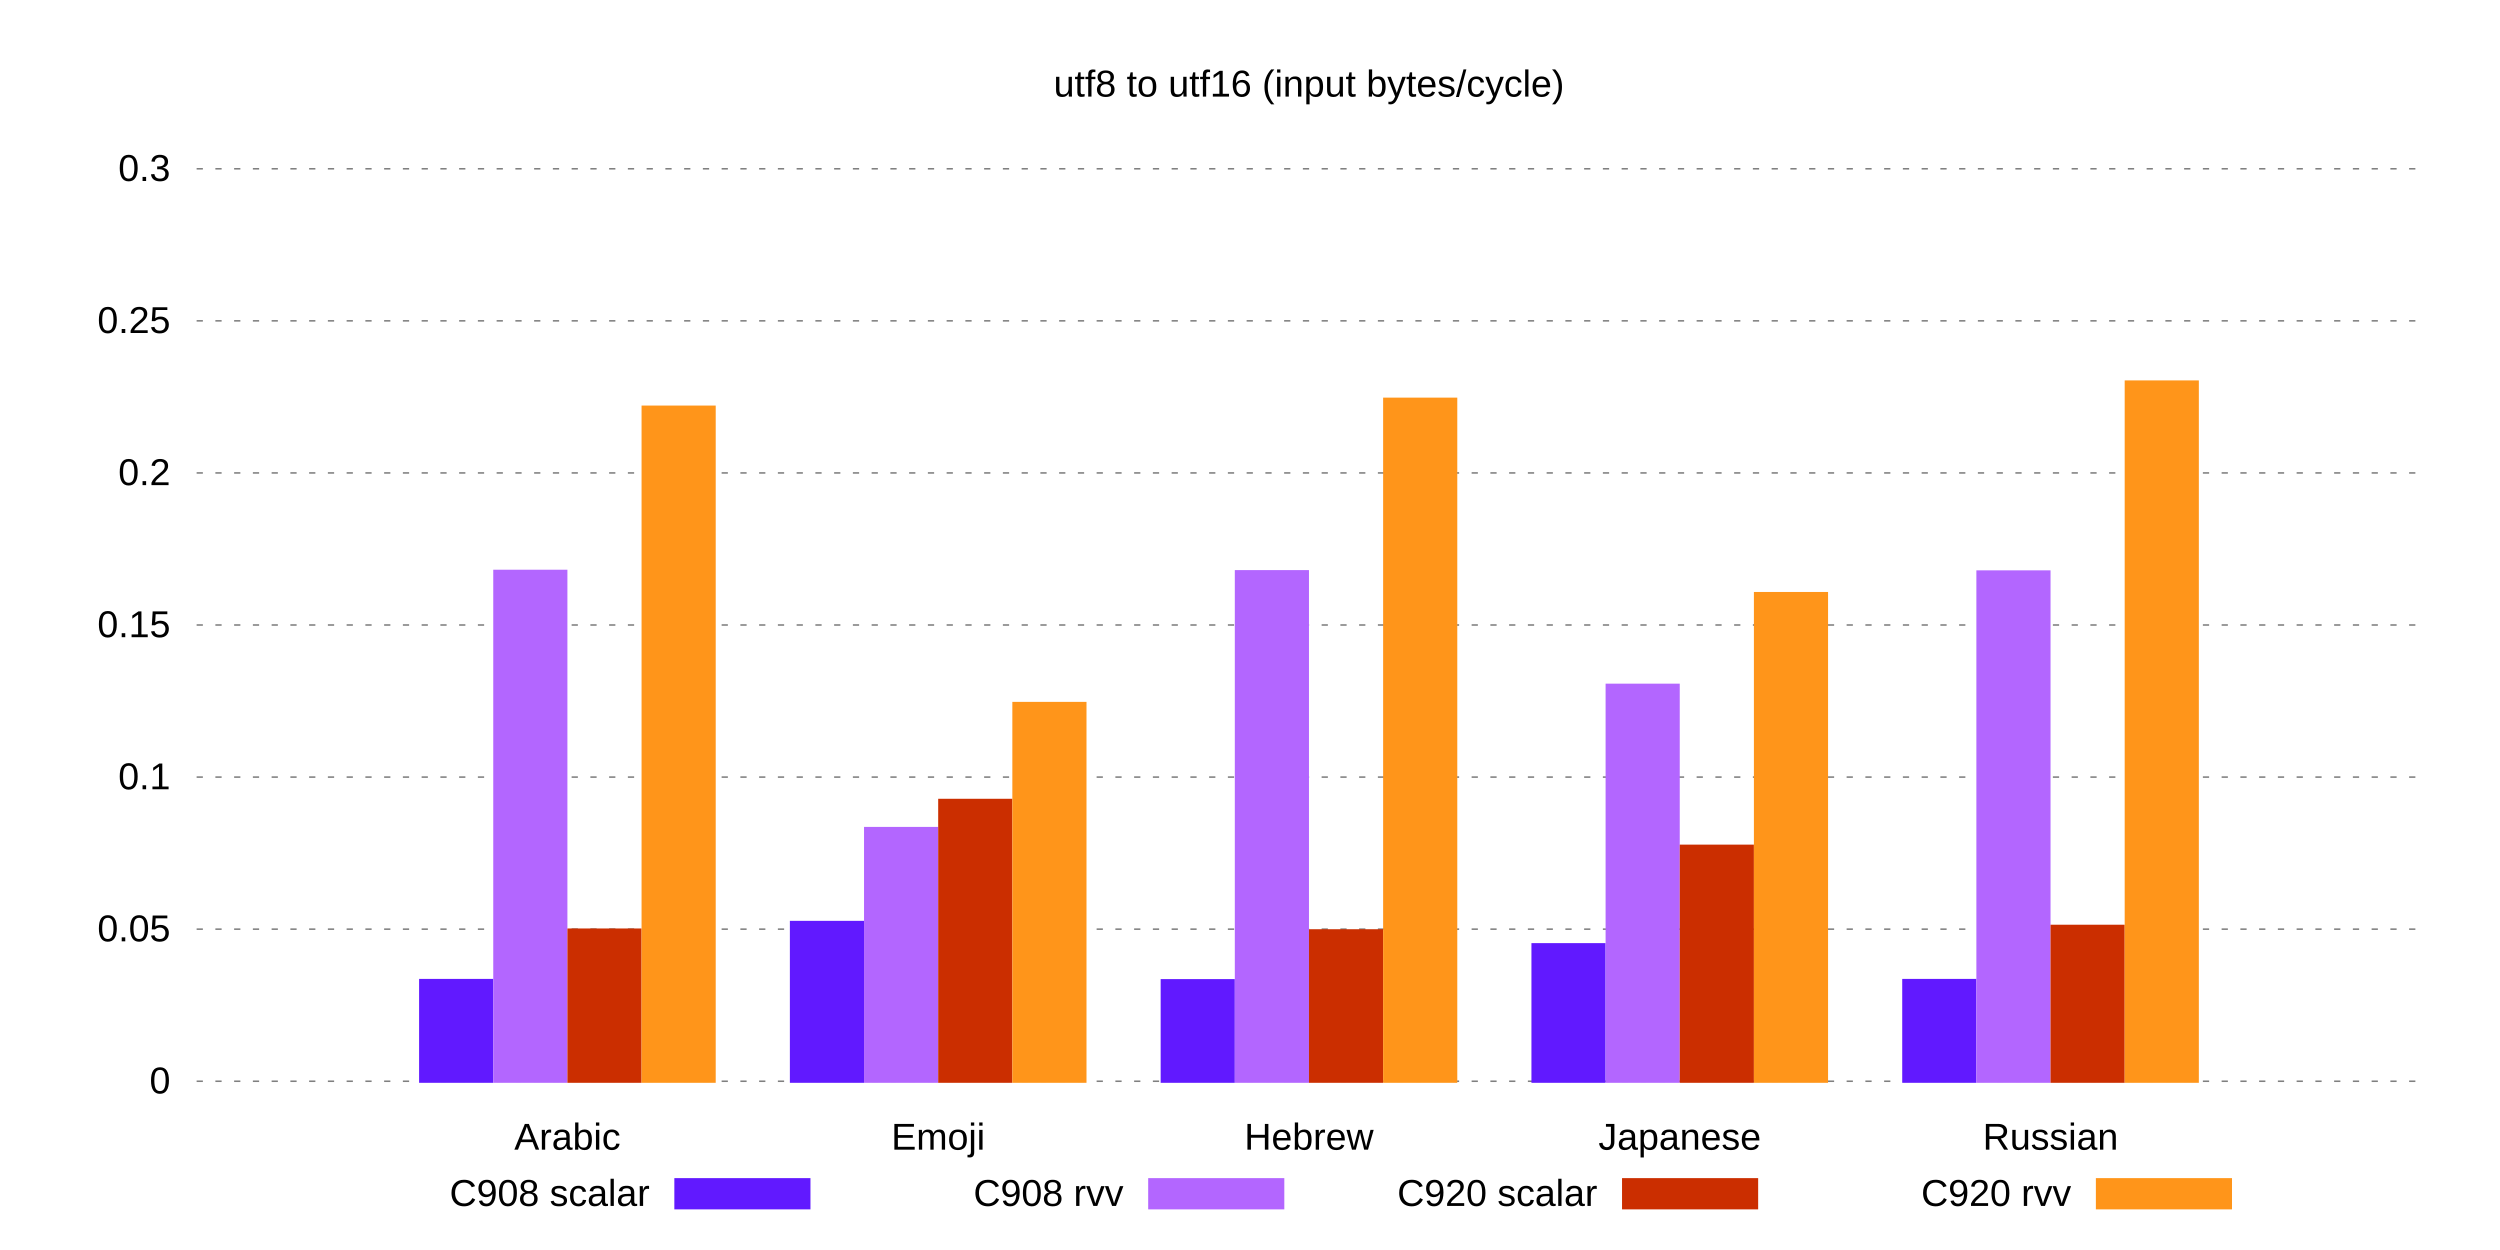
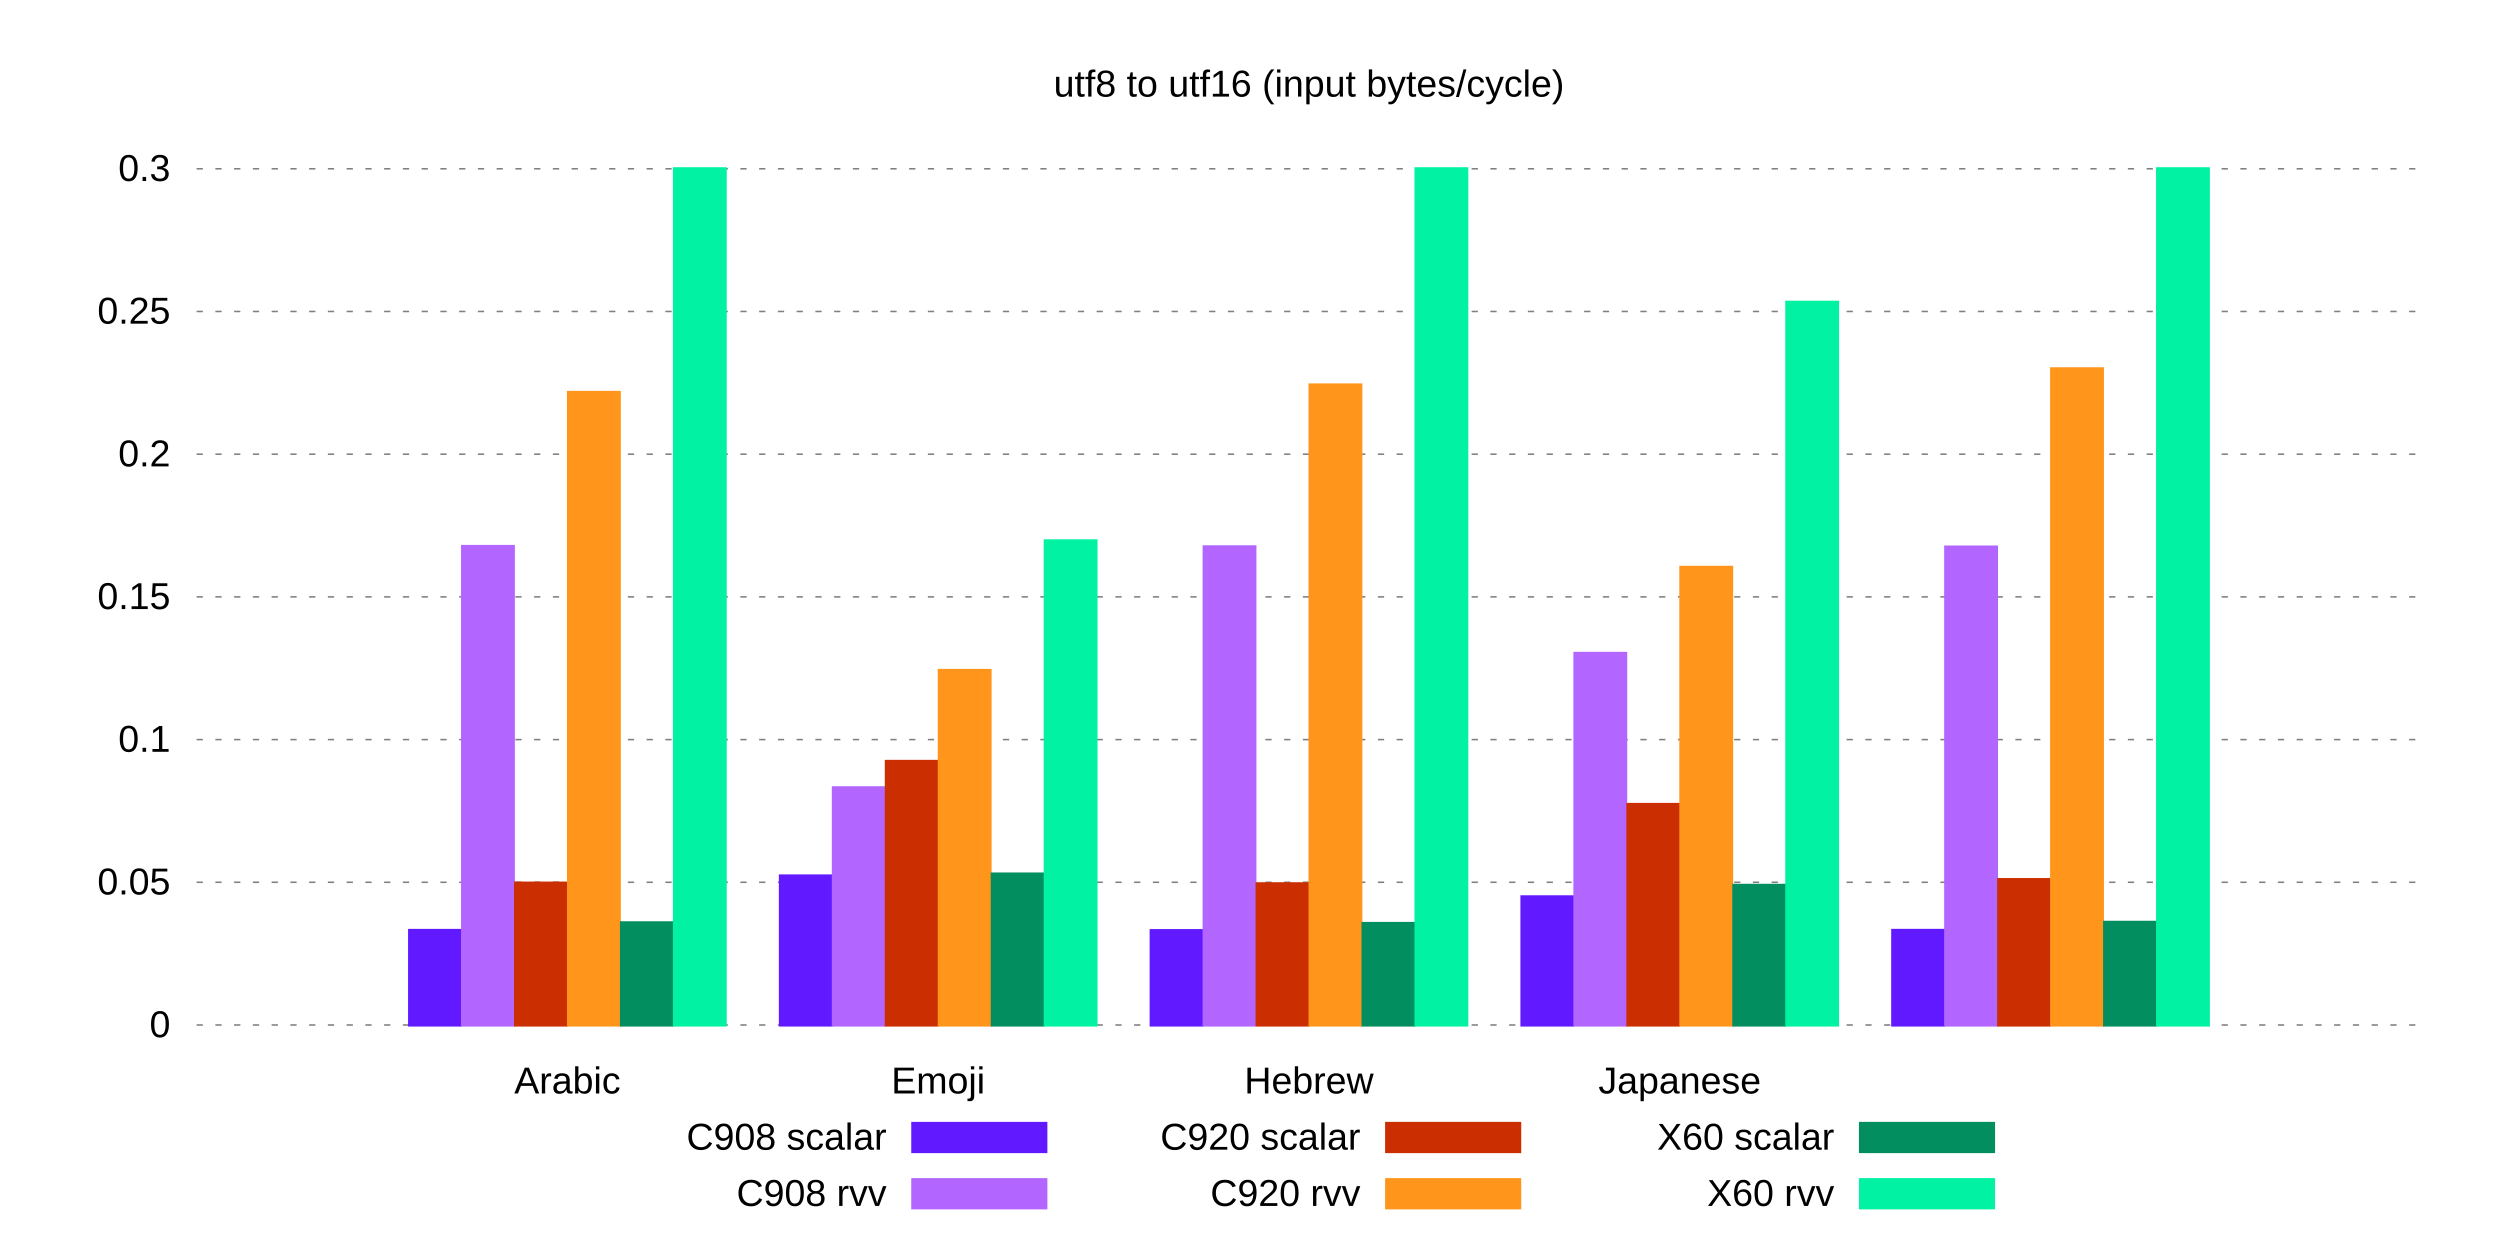
- <svg xmlns="http://www.w3.org/2000/svg" xmlns:xlink="http://www.w3.org/1999/xlink" width="800" height="400" viewBox="0 0 800 400" version="1.1" id="svg102">
-   <defs id="defs102">
+ <svg xmlns="http://www.w3.org/2000/svg" xmlns:xlink="http://www.w3.org/1999/xlink" width="800" height="400" viewBox="0 0 800 400" version="1.1" id="svg122">
+   <defs id="defs122">
    <defs id="defs2">
      <circle id="gpDot" r="0.5" stroke-width="0.5" stroke="currentColor" />
      <path id="gpPt0" stroke-width="0.222" stroke="currentColor" d="M-1,0 h2 M0,-1 v2" />
      <path id="gpPt1" stroke-width="0.222" stroke="currentColor" d="M-1,-1 L1,1 M1,-1 L-1,1" />
      <path id="gpPt2" stroke-width="0.222" stroke="currentColor" d="M-1,0 L1,0 M0,-1 L0,1 M-1,-1 L1,1 M-1,1 L1,-1" />
      <rect id="gpPt3" stroke-width="0.222" stroke="currentColor" x="-1" y="-1" width="2" height="2" />
      <rect id="gpPt4" stroke-width="0.222" stroke="currentColor" fill="currentColor" x="-1" y="-1" width="2" height="2" />
      <circle id="gpPt5" stroke-width="0.222" stroke="currentColor" cx="0" cy="0" r="1" />
      <use xlink:href="#gpPt5" id="gpPt6" fill="currentColor" stroke="none" />
      <path id="gpPt7" stroke-width="0.222" stroke="currentColor" d="M0,-1.33 L-1.33,0.67 L1.33,0.67 z" />
      <use xlink:href="#gpPt7" id="gpPt8" fill="currentColor" stroke="none" />
      <use xlink:href="#gpPt7" id="gpPt9" stroke="currentColor" transform="rotate(180)" />
      <use xlink:href="#gpPt9" id="gpPt10" fill="currentColor" stroke="none" />
      <use xlink:href="#gpPt3" id="gpPt11" stroke="currentColor" transform="rotate(45)" />
      <use xlink:href="#gpPt11" id="gpPt12" fill="currentColor" stroke="none" />
      <path id="gpPt13" stroke-width="0.222" stroke="currentColor" d="M0,1.330 L1.265,0.411 L0.782,-1.067 L-0.782,-1.076 L-1.265,0.411 z" />
      <use xlink:href="#gpPt13" id="gpPt14" fill="currentColor" stroke="none" />
      <filter id="textbox" filterUnits="objectBoundingBox" x="0" y="0" height="1" width="1">
        <feFlood flood-color="white" flood-opacity="1" result="bgnd" id="feFlood1" />
        <feComposite in="SourceGraphic" in2="bgnd" operator="atop" id="feComposite1" />
      </filter>
      <filter id="greybox" filterUnits="objectBoundingBox" x="0" y="0" height="1" width="1">
        <feFlood flood-color="lightgrey" flood-opacity="1" result="grey" id="feFlood2" />
        <feComposite in="SourceGraphic" in2="grey" operator="atop" id="feComposite2" />
      </filter>
    </defs>
  </defs>
-   <g id="g102">
-     <rect x="0" y="0" width="800" height="400" fill="none" id="rect1" />
-     <path stroke="#808080" stroke-dasharray="2, 4" class="gridline" d="m 62.92,346 h 711.9" id="path4" style="color:#808080;fill:none;stroke-width:0.5;stroke-linecap:butt;stroke-linejoin:miter" />
-     <g transform="translate(54.53,349.9)" stroke="none" fill="#000000" font-family="Arial" font-size="12px" text-anchor="end" id="g7" style="color:#000000;stroke-width:1;stroke-linecap:butt;stroke-linejoin:miter">
-       <text id="text6">
-         <tspan font-family="Arial" id="tspan6">0</tspan>
-       </text>
-     </g>
-     <path stroke="#808080" stroke-dasharray="2, 4" class="gridline" d="m 62.92,297.33 h 711.9" id="path10" style="color:#808080;fill:none;stroke-width:0.5;stroke-linecap:butt;stroke-linejoin:miter" />
-     <g transform="translate(54.53,301.23)" stroke="none" fill="#000000" font-family="Arial" font-size="12px" text-anchor="end" id="g13" style="color:#000000;stroke-width:1;stroke-linecap:butt;stroke-linejoin:miter">
-       <text id="text12">
-         <tspan font-family="Arial" id="tspan12">0.05</tspan>
-       </text>
-     </g>
-     <path stroke="#808080" stroke-dasharray="2, 4" class="gridline" d="m 62.92,248.67 h 711.9" id="path16" style="color:#808080;fill:none;stroke-width:0.5;stroke-linecap:butt;stroke-linejoin:miter" />
-     <g transform="translate(54.53,252.57)" stroke="none" fill="#000000" font-family="Arial" font-size="12px" text-anchor="end" id="g19" style="color:#000000;stroke-width:1;stroke-linecap:butt;stroke-linejoin:miter">
-       <text id="text18">
-         <tspan font-family="Arial" id="tspan18">0.1</tspan>
-       </text>
-     </g>
-     <path stroke="#808080" stroke-dasharray="2, 4" class="gridline" d="m 62.92,200 h 711.9" id="path22" style="color:#808080;fill:none;stroke-width:0.5;stroke-linecap:butt;stroke-linejoin:miter" />
-     <g transform="translate(54.53,203.9)" stroke="none" fill="#000000" font-family="Arial" font-size="12px" text-anchor="end" id="g25" style="color:#000000;stroke-width:1;stroke-linecap:butt;stroke-linejoin:miter">
-       <text id="text24">
-         <tspan font-family="Arial" id="tspan24">0.15</tspan>
-       </text>
-     </g>
-     <path stroke="#808080" stroke-dasharray="2, 4" class="gridline" d="m 62.92,151.34 h 711.9" id="path28" style="color:#808080;fill:none;stroke-width:0.5;stroke-linecap:butt;stroke-linejoin:miter" />
-     <g transform="translate(54.53,155.24)" stroke="none" fill="#000000" font-family="Arial" font-size="12px" text-anchor="end" id="g31" style="color:#000000;stroke-width:1;stroke-linecap:butt;stroke-linejoin:miter">
-       <text id="text30">
-         <tspan font-family="Arial" id="tspan30">0.2</tspan>
-       </text>
-     </g>
-     <path stroke="#808080" stroke-dasharray="2, 4" class="gridline" d="m 62.92,102.67 h 711.9" id="path34" style="color:#808080;fill:none;stroke-width:0.5;stroke-linecap:butt;stroke-linejoin:miter" />
-     <g transform="translate(54.53,106.57)" stroke="none" fill="#000000" font-family="Arial" font-size="12px" text-anchor="end" id="g37" style="color:#000000;stroke-width:1;stroke-linecap:butt;stroke-linejoin:miter">
-       <text id="text36">
-         <tspan font-family="Arial" id="tspan36">0.25</tspan>
-       </text>
-     </g>
-     <path stroke="#808080" stroke-dasharray="2, 4" class="gridline" d="m 62.92,54.01 h 711.9" id="path40" style="color:#808080;fill:none;stroke-width:0.5;stroke-linecap:butt;stroke-linejoin:miter" />
-     <g transform="translate(54.53,57.91)" stroke="none" fill="#000000" font-family="Arial" font-size="12px" text-anchor="end" id="g43" style="color:#000000;stroke-width:1;stroke-linecap:butt;stroke-linejoin:miter">
-       <text id="text42">
-         <tspan font-family="Arial" id="tspan42">0.3</tspan>
-       </text>
-     </g>
-     <g transform="translate(181.57,367.9)" stroke="none" fill="#000000" font-family="Arial" font-size="12px" text-anchor="middle" id="g45" style="color:#000000;stroke-width:1;stroke-linecap:butt;stroke-linejoin:miter">
-       <text id="text44">
-         <tspan font-family="Arial" id="tspan44">Arabic</tspan>
-       </text>
-     </g>
-     <g transform="translate(300.22,367.9)" stroke="none" fill="#000000" font-family="Arial" font-size="12px" text-anchor="middle" id="g47" style="color:#000000;stroke-width:1;stroke-linecap:butt;stroke-linejoin:miter">
-       <text id="text46">
-         <tspan font-family="Arial" id="tspan46">Emoji</tspan>
-       </text>
-     </g>
-     <g transform="translate(418.87,367.9)" stroke="none" fill="#000000" font-family="Arial" font-size="12px" text-anchor="middle" id="g49" style="color:#000000;stroke-width:1;stroke-linecap:butt;stroke-linejoin:miter">
-       <text id="text48">
-         <tspan font-family="Arial" id="tspan48">Hebrew</tspan>
-       </text>
-     </g>
-     <g transform="translate(537.52,367.9)" stroke="none" fill="#000000" font-family="Arial" font-size="12px" text-anchor="middle" id="g51" style="color:#000000;stroke-width:1;stroke-linecap:butt;stroke-linejoin:miter">
-       <text id="text50">
-         <tspan font-family="Arial" id="tspan50">Japanese</tspan>
-       </text>
-     </g>
-     <g transform="translate(656.17,367.9)" stroke="none" fill="#000000" font-family="Arial" font-size="12px" text-anchor="middle" id="g53" style="color:#000000;stroke-width:1;stroke-linecap:butt;stroke-linejoin:miter">
-       <text id="text52">
-         <tspan font-family="Arial" id="tspan52">Russian</tspan>
-       </text>
-     </g>
+   <rect x="0" y="0" width="800" height="400" fill="none" id="rect1" />
+   <g fill="none" color="#ffffff" stroke="currentColor" stroke-width="1" stroke-linecap="butt" stroke-linejoin="miter" id="g2" />
+   <g fill="none" color="#000000" stroke="currentColor" stroke-width="1" stroke-linecap="butt" stroke-linejoin="miter" id="g3" />
+   <g fill="none" color="#000000" stroke="#000000" stroke-width="0.5" stroke-linecap="butt" stroke-linejoin="miter" id="g4" />
+   <path stroke="#808080" stroke-dasharray="2, 4" class="gridline" d="m 62.92,328 h 711.9" id="path4" style="color:#808080;fill:none;stroke-width:0.5;stroke-linecap:butt;stroke-linejoin:miter" />
+   <g fill="none" color="#808080" stroke="#808080" stroke-width="1" stroke-linecap="butt" stroke-linejoin="miter" id="g6" />
+   <g transform="translate(54.53,331.9)" stroke="none" fill="#000000" font-family="Arial" font-size="12px" text-anchor="end" id="g7" style="color:#000000;stroke-width:1;stroke-linecap:butt;stroke-linejoin:miter">
+     <text id="text6">
+       <tspan font-family="Arial" id="tspan6">0</tspan>
+     </text>
+   </g>
+   <g fill="none" color="#000000" stroke="currentColor" stroke-width="1" stroke-linecap="butt" stroke-linejoin="miter" id="g9" />
+   <g fill="none" color="#000000" stroke="#000000" stroke-width="0.5" stroke-linecap="butt" stroke-linejoin="miter" id="g10" />
+   <path stroke="#808080" stroke-dasharray="2, 4" class="gridline" d="m 62.92,282.33 h 711.9" id="path10" style="color:#808080;fill:none;stroke-width:0.5;stroke-linecap:butt;stroke-linejoin:miter" />
+   <g fill="none" color="#808080" stroke="#808080" stroke-width="1" stroke-linecap="butt" stroke-linejoin="miter" id="g12" />
+   <g transform="translate(54.53,286.23)" stroke="none" fill="#000000" font-family="Arial" font-size="12px" text-anchor="end" id="g13" style="color:#000000;stroke-width:1;stroke-linecap:butt;stroke-linejoin:miter">
+     <text id="text12">
+       <tspan font-family="Arial" id="tspan12">0.05</tspan>
+     </text>
+   </g>
+   <g fill="none" color="#000000" stroke="currentColor" stroke-width="1" stroke-linecap="butt" stroke-linejoin="miter" id="g15" />
+   <g fill="none" color="#000000" stroke="#000000" stroke-width="0.5" stroke-linecap="butt" stroke-linejoin="miter" id="g16" />
+   <path stroke="#808080" stroke-dasharray="2, 4" class="gridline" d="m 62.92,236.67 h 711.9" id="path16" style="color:#808080;fill:none;stroke-width:0.5;stroke-linecap:butt;stroke-linejoin:miter" />
+   <g fill="none" color="#808080" stroke="#808080" stroke-width="1" stroke-linecap="butt" stroke-linejoin="miter" id="g18" />
+   <g transform="translate(54.53,240.57)" stroke="none" fill="#000000" font-family="Arial" font-size="12px" text-anchor="end" id="g19" style="color:#000000;stroke-width:1;stroke-linecap:butt;stroke-linejoin:miter">
+     <text id="text18">
+       <tspan font-family="Arial" id="tspan18">0.1</tspan>
+     </text>
+   </g>
+   <g fill="none" color="#000000" stroke="currentColor" stroke-width="1" stroke-linecap="butt" stroke-linejoin="miter" id="g21" />
+   <g fill="none" color="#000000" stroke="#000000" stroke-width="0.5" stroke-linecap="butt" stroke-linejoin="miter" id="g22" />
+   <path stroke="#808080" stroke-dasharray="2, 4" class="gridline" d="m 62.92,191 h 711.9" id="path22" style="color:#808080;fill:none;stroke-width:0.5;stroke-linecap:butt;stroke-linejoin:miter" />
+   <g fill="none" color="#808080" stroke="#808080" stroke-width="1" stroke-linecap="butt" stroke-linejoin="miter" id="g24" />
+   <g transform="translate(54.53,194.9)" stroke="none" fill="#000000" font-family="Arial" font-size="12px" text-anchor="end" id="g25" style="color:#000000;stroke-width:1;stroke-linecap:butt;stroke-linejoin:miter">
+     <text id="text24">
+       <tspan font-family="Arial" id="tspan24">0.15</tspan>
+     </text>
+   </g>
+   <g fill="none" color="#000000" stroke="currentColor" stroke-width="1" stroke-linecap="butt" stroke-linejoin="miter" id="g27" />
+   <g fill="none" color="#000000" stroke="#000000" stroke-width="0.5" stroke-linecap="butt" stroke-linejoin="miter" id="g28" />
+   <path stroke="#808080" stroke-dasharray="2, 4" class="gridline" d="m 62.92,145.34 h 711.9" id="path28" style="color:#808080;fill:none;stroke-width:0.5;stroke-linecap:butt;stroke-linejoin:miter" />
+   <g fill="none" color="#808080" stroke="#808080" stroke-width="1" stroke-linecap="butt" stroke-linejoin="miter" id="g30" />
+   <g transform="translate(54.53,149.24)" stroke="none" fill="#000000" font-family="Arial" font-size="12px" text-anchor="end" id="g31" style="color:#000000;stroke-width:1;stroke-linecap:butt;stroke-linejoin:miter">
+     <text id="text30">
+       <tspan font-family="Arial" id="tspan30">0.2</tspan>
+     </text>
+   </g>
+   <g fill="none" color="#000000" stroke="currentColor" stroke-width="1" stroke-linecap="butt" stroke-linejoin="miter" id="g33" />
+   <g fill="none" color="#000000" stroke="#000000" stroke-width="0.5" stroke-linecap="butt" stroke-linejoin="miter" id="g34" />
+   <path stroke="#808080" stroke-dasharray="2, 4" class="gridline" d="m 62.92,99.67 h 711.9" id="path34" style="color:#808080;fill:none;stroke-width:0.5;stroke-linecap:butt;stroke-linejoin:miter" />
+   <g fill="none" color="#808080" stroke="#808080" stroke-width="1" stroke-linecap="butt" stroke-linejoin="miter" id="g36" />
+   <g transform="translate(54.53,103.57)" stroke="none" fill="#000000" font-family="Arial" font-size="12px" text-anchor="end" id="g37" style="color:#000000;stroke-width:1;stroke-linecap:butt;stroke-linejoin:miter">
+     <text id="text36">
+       <tspan font-family="Arial" id="tspan36">0.25</tspan>
+     </text>
+   </g>
+   <g fill="none" color="#000000" stroke="currentColor" stroke-width="1" stroke-linecap="butt" stroke-linejoin="miter" id="g39" />
+   <g fill="none" color="#000000" stroke="#000000" stroke-width="0.5" stroke-linecap="butt" stroke-linejoin="miter" id="g40" />
+   <path stroke="#808080" stroke-dasharray="2, 4" class="gridline" d="m 62.92,54.01 h 711.9" id="path40" style="color:#808080;fill:none;stroke-width:0.5;stroke-linecap:butt;stroke-linejoin:miter" />
+   <g fill="none" color="#808080" stroke="#808080" stroke-width="1" stroke-linecap="butt" stroke-linejoin="miter" id="g42" />
+   <g transform="translate(54.53,57.91)" stroke="none" fill="#000000" font-family="Arial" font-size="12px" text-anchor="end" id="g43" style="color:#000000;stroke-width:1;stroke-linecap:butt;stroke-linejoin:miter">
+     <text id="text42">
+       <tspan font-family="Arial" id="tspan42">0.3</tspan>
+     </text>
+   </g>
+   <g transform="translate(181.57,349.9)" stroke="none" fill="#000000" font-family="Arial" font-size="12px" text-anchor="middle" id="g45" style="color:#000000;stroke-width:1;stroke-linecap:butt;stroke-linejoin:miter">
+     <text id="text44">
+       <tspan font-family="Arial" id="tspan44">Arabic</tspan>
+     </text>
+   </g>
+   <g transform="translate(300.22,349.9)" stroke="none" fill="#000000" font-family="Arial" font-size="12px" text-anchor="middle" id="g47" style="color:#000000;stroke-width:1;stroke-linecap:butt;stroke-linejoin:miter">
+     <text id="text46">
+       <tspan font-family="Arial" id="tspan46">Emoji</tspan>
+     </text>
+   </g>
+   <g transform="translate(418.87,349.9)" stroke="none" fill="#000000" font-family="Arial" font-size="12px" text-anchor="middle" id="g49" style="color:#000000;stroke-width:1;stroke-linecap:butt;stroke-linejoin:miter">
+     <text id="text48">
+       <tspan font-family="Arial" id="tspan48">Hebrew</tspan>
+     </text>
+   </g>
+   <g transform="translate(537.52,349.9)" stroke="none" fill="#000000" font-family="Arial" font-size="12px" text-anchor="middle" id="g51" style="color:#000000;stroke-width:1;stroke-linecap:butt;stroke-linejoin:miter">
+     <text id="text50">
+       <tspan font-family="Arial" id="tspan50">Japanese</tspan>
+     </text>
+   </g>
+   <g fill="none" color="#000000" stroke="currentColor" stroke-width="1" stroke-linecap="butt" stroke-linejoin="miter" id="g55" />
+   <g fill="none" color="#000000" stroke="currentColor" stroke-width="1" stroke-linecap="butt" stroke-linejoin="miter" id="g56" />
+   <g id="gnuplot_plot_1">
    <g fill="none" color="#000000" stroke="currentColor" stroke-width="1" stroke-linecap="butt" stroke-linejoin="miter" id="g58">
-       <g transform="translate(207.9,385.9)" stroke="none" fill="#000000" font-family="Arial" font-size="12px" text-anchor="end" id="g57">
+       <g transform="translate(283.71,367.9)" stroke="none" fill="#000000" font-family="Arial" font-size="12px" text-anchor="end" id="g57">
        <text id="text56">
          <tspan font-family="Arial" id="tspan56">C908 scalar</tspan>
        </text>
      </g>
    </g>
    <g fill="none" color="#000000" stroke="currentColor" stroke-width="1" stroke-linecap="butt" stroke-linejoin="miter" id="g60">
      <g stroke="none" shape-rendering="crispEdges" id="g59">
-         <polygon fill="#6119ff" points="216.29,386.5 258.85,386.5 258.85,377.5 216.29,377.5 " id="polygon58" />
-       </g>
-       <path stroke="#6119ff" d="m 216.29,386.5 h 42.56 v -9 h -42.56 z" id="path59" />
+         <polygon fill="#6119ff" points="334.66,359.5 292.1,359.5 292.1,368.5 334.66,368.5 " id="polygon58" />
+       </g>
+       <path stroke="#6119ff" d="m 292.1,368.5 h 42.56 v -9 H 292.1 Z" id="path59" />
    </g>
    <g fill="none" color="#000000" stroke="currentColor" stroke-width="1" stroke-linecap="butt" stroke-linejoin="miter" id="g66">
      <g stroke="none" shape-rendering="crispEdges" id="g61">
-         <polygon fill="#6119ff" points="134.61,346 157.35,346 157.35,313.74 134.61,313.74 " id="polygon60" />
-       </g>
-       <path stroke="#6119ff" d="m 134.61,346 v -32.25 h 22.73 V 346 Z" id="path61" />
+         <polygon fill="#6119ff" points="147.32,297.73 131.08,297.73 131.08,328 147.32,328 " id="polygon60" />
+       </g>
+       <path stroke="#6119ff" d="m 131.08,328 v -30.26 h 16.23 V 328 Z" id="path61" />
      <g stroke="none" shape-rendering="crispEdges" id="g62">
-         <polygon fill="#6119ff" points="253.26,346 276,346 276,295.16 253.26,295.16 " id="polygon61" />
-       </g>
-       <path stroke="#6119ff" d="m 253.26,346 v -50.83 h 22.73 V 346 Z" id="path62" />
+         <polygon fill="#6119ff" points="265.97,280.3 249.73,280.3 249.73,328 265.97,328 " id="polygon61" />
+       </g>
+       <path stroke="#6119ff" d="m 249.73,328 v -47.69 h 16.23 V 328 Z" id="path62" />
      <g stroke="none" shape-rendering="crispEdges" id="g63">
-         <polygon fill="#6119ff" points="371.91,346 394.65,346 394.65,313.8 371.91,313.8 " id="polygon62" />
-       </g>
-       <path stroke="#6119ff" d="m 371.91,346 v -32.19 h 22.73 V 346 Z" id="path63" />
+         <polygon fill="#6119ff" points="384.62,297.79 368.38,297.79 368.38,328 384.62,328 " id="polygon62" />
+       </g>
+       <path stroke="#6119ff" d="m 368.38,328 v -30.2 h 16.23 V 328 Z" id="path63" />
      <g stroke="none" shape-rendering="crispEdges" id="g64">
-         <polygon fill="#6119ff" points="490.56,346 513.3,346 513.3,302.29 490.56,302.29 " id="polygon63" />
-       </g>
-       <path stroke="#6119ff" d="m 490.56,346 v -43.7 h 22.73 V 346 Z" id="path64" />
+         <polygon fill="#6119ff" points="503.27,286.98 487.03,286.98 487.03,328 503.27,328 " id="polygon63" />
+       </g>
+       <path stroke="#6119ff" d="m 487.03,328 v -41.01 h 16.23 V 328 Z" id="path64" />
      <g stroke="none" shape-rendering="crispEdges" id="g65">
-         <polygon fill="#6119ff" points="609.21,346 631.95,346 631.95,313.74 609.21,313.74 " id="polygon64" />
-       </g>
-       <path stroke="#6119ff" d="m 609.21,346 v -32.25 h 22.73 V 346 Z" id="path65" />
-     </g>
+         <polygon fill="#6119ff" points="621.92,297.72 605.68,297.72 605.68,328 621.92,328 " id="polygon64" />
+       </g>
+       <path stroke="#6119ff" d="m 605.68,328 v -30.27 h 16.23 V 328 Z" id="path65" />
+     </g>
+   </g>
+   <g id="gnuplot_plot_2">
    <g fill="none" color="#000000" stroke="currentColor" stroke-width="1" stroke-linecap="butt" stroke-linejoin="miter" id="g68">
-       <g transform="translate(359.53,385.9)" stroke="none" fill="#000000" font-family="Arial" font-size="12px" text-anchor="end" id="g67">
+       <g transform="translate(283.71,385.9)" stroke="none" fill="#000000" font-family="Arial" font-size="12px" text-anchor="end" id="g67">
        <text id="text66">
          <tspan font-family="Arial" id="tspan66">C908 rvv</tspan>
        </text>
      </g>
    </g>
    <g fill="none" color="#000000" stroke="currentColor" stroke-width="1" stroke-linecap="butt" stroke-linejoin="miter" id="g70">
      <g stroke="none" shape-rendering="crispEdges" id="g69">
-         <polygon fill="#b366ff" points="367.92,386.5 410.48,386.5 410.48,377.5 367.92,377.5 " id="polygon68" />
-       </g>
-       <path stroke="#b366ff" d="m 367.92,386.5 h 42.56 v -9 h -42.56 z" id="path69" />
+         <polygon fill="#b366ff" points="334.66,377.5 292.1,377.5 292.1,386.5 334.66,386.5 " id="polygon68" />
+       </g>
+       <path stroke="#b366ff" d="m 292.1,386.5 h 42.56 v -9 H 292.1 Z" id="path69" />
    </g>
    <g fill="none" color="#000000" stroke="currentColor" stroke-width="1" stroke-linecap="butt" stroke-linejoin="miter" id="g76">
      <g stroke="none" shape-rendering="crispEdges" id="g71">
-         <polygon fill="#b366ff" points="158.34,346 181.08,346 181.08,182.8 158.34,182.8 " id="polygon70" />
-       </g>
-       <path stroke="#b366ff" d="M 158.34,346 V 182.81 h 22.73 V 346 Z" id="path71" />
+         <polygon fill="#b366ff" points="164.27,174.86 148.03,174.86 148.03,328 164.27,328 " id="polygon70" />
+       </g>
+       <path stroke="#b366ff" d="M 148.03,328 V 174.87 h 16.23 V 328 Z" id="path71" />
      <g stroke="none" shape-rendering="crispEdges" id="g72">
-         <polygon fill="#b366ff" points="276.99,346 299.73,346 299.73,265.1 276.99,265.1 " id="polygon71" />
-       </g>
-       <path stroke="#b366ff" d="m 276.99,346 v -80.89 h 22.73 V 346 Z" id="path72" />
+         <polygon fill="#b366ff" points="282.92,252.08 266.68,252.08 266.68,328 282.92,328 " id="polygon71" />
+       </g>
+       <path stroke="#b366ff" d="m 266.68,328 v -75.91 h 16.23 V 328 Z" id="path72" />
      <g stroke="none" shape-rendering="crispEdges" id="g73">
-         <polygon fill="#b366ff" points="395.64,346 418.38,346 418.38,182.92 395.64,182.92 " id="polygon72" />
-       </g>
-       <path stroke="#b366ff" d="M 395.64,346 V 182.93 h 22.73 V 346 Z" id="path73" />
+         <polygon fill="#b366ff" points="401.57,174.98 385.33,174.98 385.33,328 401.57,328 " id="polygon72" />
+       </g>
+       <path stroke="#b366ff" d="M 385.33,328 V 174.99 h 16.23 V 328 Z" id="path73" />
      <g stroke="none" shape-rendering="crispEdges" id="g74">
-         <polygon fill="#b366ff" points="514.29,346 537.03,346 537.03,219.26 514.29,219.26 " id="polygon73" />
-       </g>
-       <path stroke="#b366ff" d="M 514.29,346 V 219.27 h 22.73 V 346 Z" id="path74" />
+         <polygon fill="#b366ff" points="520.22,209.07 503.98,209.07 503.98,328 520.22,328 " id="polygon73" />
+       </g>
+       <path stroke="#b366ff" d="M 503.98,328 V 209.08 h 16.23 V 328 Z" id="path74" />
      <g stroke="none" shape-rendering="crispEdges" id="g75">
-         <polygon fill="#b366ff" points="632.94,346 655.68,346 655.68,183 632.94,183 " id="polygon74" />
-       </g>
-       <path stroke="#b366ff" d="M 632.94,346 V 183.01 h 22.73 V 346 Z" id="path75" />
-     </g>
+         <polygon fill="#b366ff" points="638.87,175.05 622.63,175.05 622.63,328 638.87,328 " id="polygon74" />
+       </g>
+       <path stroke="#b366ff" d="M 622.63,328 V 175.06 h 16.23 V 328 Z" id="path75" />
+     </g>
+   </g>
+   <g id="gnuplot_plot_3">
    <g fill="none" color="#000000" stroke="currentColor" stroke-width="1" stroke-linecap="butt" stroke-linejoin="miter" id="g78">
-       <g transform="translate(511.16,385.9)" stroke="none" fill="#000000" font-family="Arial" font-size="12px" text-anchor="end" id="g77">
+       <g transform="translate(435.34,367.9)" stroke="none" fill="#000000" font-family="Arial" font-size="12px" text-anchor="end" id="g77">
        <text id="text76">
          <tspan font-family="Arial" id="tspan76">C920 scalar</tspan>
        </text>
      </g>
    </g>
    <g fill="none" color="#000000" stroke="currentColor" stroke-width="1" stroke-linecap="butt" stroke-linejoin="miter" id="g80">
      <g stroke="none" shape-rendering="crispEdges" id="g79">
-         <polygon fill="#cb2e00" points="519.55,386.5 562.11,386.5 562.11,377.5 519.55,377.5 " id="polygon78" />
-       </g>
-       <path stroke="#cb2e00" d="m 519.55,386.5 h 42.56 v -9 h -42.56 z" id="path79" />
+         <polygon fill="#cb2e00" points="486.29,359.5 443.73,359.5 443.73,368.5 486.29,368.5 " id="polygon78" />
+       </g>
+       <path stroke="#cb2e00" d="m 443.73,368.5 h 42.56 v -9 h -42.56 z" id="path79" />
    </g>
    <g fill="none" color="#000000" stroke="currentColor" stroke-width="1" stroke-linecap="butt" stroke-linejoin="miter" id="g86">
      <g stroke="none" shape-rendering="crispEdges" id="g81">
-         <polygon fill="#cb2e00" points="182.07,346 204.81,346 204.81,297.6 182.07,297.6 " id="polygon80" />
-       </g>
-       <path stroke="#cb2e00" d="M 182.07,346 V 297.61 H 204.8 V 346 Z" id="path81" />
+         <polygon fill="#cb2e00" points="181.22,282.59 164.98,282.59 164.98,328 181.22,328 " id="polygon80" />
+       </g>
+       <path stroke="#cb2e00" d="m 164.98,328 v -45.4 h 16.23 V 328 Z" id="path81" />
      <g stroke="none" shape-rendering="crispEdges" id="g82">
-         <polygon fill="#cb2e00" points="300.72,346 323.46,346 323.46,256.1 300.72,256.1 " id="polygon81" />
-       </g>
-       <path stroke="#cb2e00" d="m 300.72,346 v -89.89 h 22.73 V 346 Z" id="path82" />
+         <polygon fill="#cb2e00" points="299.87,243.64 283.63,243.64 283.63,328 299.87,328 " id="polygon81" />
+       </g>
+       <path stroke="#cb2e00" d="m 283.63,328 v -84.35 h 16.23 V 328 Z" id="path82" />
      <g stroke="none" shape-rendering="crispEdges" id="g83">
-         <polygon fill="#cb2e00" points="419.37,346 442.11,346 442.11,297.84 419.37,297.84 " id="polygon82" />
-       </g>
-       <path stroke="#cb2e00" d="M 419.37,346 V 297.85 H 442.1 V 346 Z" id="path83" />
+         <polygon fill="#cb2e00" points="418.52,282.8 402.28,282.8 402.28,328 418.52,328 " id="polygon82" />
+       </g>
+       <path stroke="#cb2e00" d="m 402.28,328 v -45.19 h 16.23 V 328 Z" id="path83" />
      <g stroke="none" shape-rendering="crispEdges" id="g84">
-         <polygon fill="#cb2e00" points="538.02,346 560.76,346 560.76,270.77 538.02,270.77 " id="polygon83" />
-       </g>
-       <path stroke="#cb2e00" d="m 538.02,346 v -75.22 h 22.73 V 346 Z" id="path84" />
+         <polygon fill="#cb2e00" points="537.17,257.41 520.93,257.41 520.93,328 537.17,328 " id="polygon83" />
+       </g>
+       <path stroke="#cb2e00" d="m 520.93,328 v -70.58 h 16.23 V 328 Z" id="path84" />
      <g stroke="none" shape-rendering="crispEdges" id="g85">
-         <polygon fill="#cb2e00" points="656.67,346 679.41,346 679.41,296.4 656.67,296.4 " id="polygon84" />
-       </g>
-       <path stroke="#cb2e00" d="M 656.67,346 V 296.41 H 679.4 V 346 Z" id="path85" />
-     </g>
+         <polygon fill="#cb2e00" points="655.82,281.46 639.58,281.46 639.58,328 655.82,328 " id="polygon84" />
+       </g>
+       <path stroke="#cb2e00" d="m 639.58,328 v -46.53 h 16.23 V 328 Z" id="path85" />
+     </g>
+   </g>
+   <g id="gnuplot_plot_4">
    <g fill="none" color="#000000" stroke="currentColor" stroke-width="1" stroke-linecap="butt" stroke-linejoin="miter" id="g88">
-       <g transform="translate(662.79,385.9)" stroke="none" fill="#000000" font-family="Arial" font-size="12px" text-anchor="end" id="g87">
+       <g transform="translate(435.34,385.9)" stroke="none" fill="#000000" font-family="Arial" font-size="12px" text-anchor="end" id="g87">
        <text id="text86">
          <tspan font-family="Arial" id="tspan86">C920 rvv</tspan>
        </text>
      </g>
    </g>
    <g fill="none" color="#000000" stroke="currentColor" stroke-width="1" stroke-linecap="butt" stroke-linejoin="miter" id="g90">
      <g stroke="none" shape-rendering="crispEdges" id="g89">
-         <polygon fill="#ff951a" points="671.18,386.5 713.74,386.5 713.74,377.5 671.18,377.5 " id="polygon88" />
-       </g>
-       <path stroke="#ff951a" d="m 671.18,386.5 h 42.56 v -9 h -42.56 z" id="path89" />
+         <polygon fill="#ff951a" points="486.29,377.5 443.73,377.5 443.73,386.5 486.29,386.5 " id="polygon88" />
+       </g>
+       <path stroke="#ff951a" d="m 443.73,386.5 h 42.56 v -9 h -42.56 z" id="path89" />
    </g>
    <g fill="none" color="#000000" stroke="currentColor" stroke-width="1" stroke-linecap="butt" stroke-linejoin="miter" id="g96">
      <g stroke="none" shape-rendering="crispEdges" id="g91">
-         <polygon fill="#ff951a" points="205.8,346 228.54,346 228.54,130.27 205.8,130.27 " id="polygon90" />
-       </g>
-       <path stroke="#ff951a" d="M 205.8,346 V 130.28 h 22.73 V 346 Z" id="path91" />
+         <polygon fill="#ff951a" points="198.17,125.57 181.93,125.57 181.93,328 198.17,328 " id="polygon90" />
+       </g>
+       <path stroke="#ff951a" d="M 181.93,328 V 125.58 h 16.23 V 328 Z" id="path91" />
      <g stroke="none" shape-rendering="crispEdges" id="g92">
-         <polygon fill="#ff951a" points="324.45,346 347.19,346 347.19,225.09 324.45,225.09 " id="polygon91" />
-       </g>
-       <path stroke="#ff951a" d="M 324.45,346 V 225.1 h 22.73 V 346 Z" id="path92" />
+         <polygon fill="#ff951a" points="316.82,214.54 300.58,214.54 300.58,328 316.82,328 " id="polygon91" />
+       </g>
+       <path stroke="#ff951a" d="M 300.58,328 V 214.55 h 16.23 V 328 Z" id="path92" />
      <g stroke="none" shape-rendering="crispEdges" id="g93">
-         <polygon fill="#ff951a" points="443.1,346 465.84,346 465.84,127.73 443.1,127.73 " id="polygon92" />
-       </g>
-       <path stroke="#ff951a" d="M 443.1,346 V 127.74 h 22.73 V 346 Z" id="path93" />
+         <polygon fill="#ff951a" points="435.47,123.18 419.23,123.18 419.23,328 435.47,328 " id="polygon92" />
+       </g>
+       <path stroke="#ff951a" d="M 419.23,328 V 123.19 h 16.23 V 328 Z" id="path93" />
      <g stroke="none" shape-rendering="crispEdges" id="g94">
-         <polygon fill="#ff951a" points="561.75,346 584.49,346 584.49,189.92 561.75,189.92 " id="polygon93" />
-       </g>
-       <path stroke="#ff951a" d="M 561.75,346 V 189.93 h 22.73 V 346 Z" id="path94" />
+         <polygon fill="#ff951a" points="554.12,181.54 537.88,181.54 537.88,328 554.12,328 " id="polygon93" />
+       </g>
+       <path stroke="#ff951a" d="M 537.88,328 V 181.55 h 16.23 V 328 Z" id="path94" />
      <g stroke="none" shape-rendering="crispEdges" id="g95">
-         <polygon fill="#ff951a" points="680.4,346 703.14,346 703.14,122.22 680.4,122.22 " id="polygon94" />
-       </g>
-       <path stroke="#ff951a" d="M 680.4,346 V 122.23 h 22.73 V 346 Z" id="path95" />
-     </g>
-     <g transform="translate(418.87,30.91)" stroke="none" fill="#000000" font-family="Arial" font-size="12px" text-anchor="middle" id="g100" style="color:#000000;stroke-width:1;stroke-linecap:butt;stroke-linejoin:miter">
-       <text id="text99">
-         <tspan font-family="Arial" id="tspan99">utf8 to utf16 (input bytes/cycle)</tspan>
+         <polygon fill="#ff951a" points="672.77,118.01 656.53,118.01 656.53,328 672.77,328 " id="polygon94" />
+       </g>
+       <path stroke="#ff951a" d="M 656.53,328 V 118.02 h 16.23 V 328 Z" id="path95" />
+     </g>
+   </g>
+   <g id="gnuplot_plot_5">
+     <g fill="none" color="#000000" stroke="currentColor" stroke-width="1" stroke-linecap="butt" stroke-linejoin="miter" id="g98">
+       <g transform="translate(586.97,367.9)" stroke="none" fill="#000000" font-family="Arial" font-size="12px" text-anchor="end" id="g97">
+         <text id="text96">
+           <tspan font-family="Arial" id="tspan96">X60 scalar</tspan>
+         </text>
+       </g>
+     </g>
+     <g fill="none" color="#000000" stroke="currentColor" stroke-width="1" stroke-linecap="butt" stroke-linejoin="miter" id="g100">
+       <g stroke="none" shape-rendering="crispEdges" id="g99">
+         <polygon fill="#028e5f" points="637.92,359.5 595.36,359.5 595.36,368.5 637.92,368.5 " id="polygon98" />
+       </g>
+       <path stroke="#028e5f" d="m 595.36,368.5 h 42.56 v -9 h -42.56 z" id="path99" />
+     </g>
+     <g fill="none" color="#000000" stroke="currentColor" stroke-width="1" stroke-linecap="butt" stroke-linejoin="miter" id="g106">
+       <g stroke="none" shape-rendering="crispEdges" id="g101">
+         <polygon fill="#028e5f" points="215.12,295.29 198.88,295.29 198.88,328 215.12,328 " id="polygon100" />
+       </g>
+       <path stroke="#028e5f" d="m 198.88,328 v -32.7 h 16.23 V 328 Z" id="path101" />
+       <g stroke="none" shape-rendering="crispEdges" id="g102">
+         <polygon fill="#028e5f" points="333.77,279.68 317.53,279.68 317.53,328 333.77,328 " id="polygon101" />
+       </g>
+       <path stroke="#028e5f" d="m 317.53,328 v -48.31 h 16.23 V 328 Z" id="path102" />
+       <g stroke="none" shape-rendering="crispEdges" id="g103">
+         <polygon fill="#028e5f" points="452.42,295.5 436.18,295.5 436.18,328 452.42,328 " id="polygon102" />
+       </g>
+       <path stroke="#028e5f" d="m 436.18,328 v -32.49 h 16.23 V 328 Z" id="path103" />
+       <g stroke="none" shape-rendering="crispEdges" id="g104">
+         <polygon fill="#028e5f" points="571.07,283.3 554.83,283.3 554.83,328 571.07,328 " id="polygon103" />
+       </g>
+       <path stroke="#028e5f" d="m 554.83,328 v -44.69 h 16.23 V 328 Z" id="path104" />
+       <g stroke="none" shape-rendering="crispEdges" id="g105">
+         <polygon fill="#028e5f" points="689.72,295.13 673.48,295.13 673.48,328 689.72,328 " id="polygon104" />
+       </g>
+       <path stroke="#028e5f" d="m 673.48,328 v -32.86 h 16.23 V 328 Z" id="path105" />
+     </g>
+   </g>
+   <g id="gnuplot_plot_6">
+     <g fill="none" color="#000000" stroke="currentColor" stroke-width="1" stroke-linecap="butt" stroke-linejoin="miter" id="g108">
+       <g transform="translate(586.97,385.9)" stroke="none" fill="#000000" font-family="Arial" font-size="12px" text-anchor="end" id="g107">
+         <text id="text106">
+           <tspan font-family="Arial" id="tspan106">X60 rvv</tspan>
+         </text>
+       </g>
+     </g>
+     <g fill="none" color="#000000" stroke="currentColor" stroke-width="1" stroke-linecap="butt" stroke-linejoin="miter" id="g110">
+       <g stroke="none" shape-rendering="crispEdges" id="g109">
+         <polygon fill="#00f2a2" points="637.92,377.5 595.36,377.5 595.36,386.5 637.92,386.5 " id="polygon108" />
+       </g>
+       <path stroke="#00f2a2" d="m 595.36,386.5 h 42.56 v -9 h -42.56 z" id="path109" />
+     </g>
+     <g fill="none" color="#000000" stroke="currentColor" stroke-width="1" stroke-linecap="butt" stroke-linejoin="miter" id="g116">
+       <g stroke="none" shape-rendering="crispEdges" id="g111">
+         <polygon fill="#00f2a2" points="232.07,54 215.83,54 215.83,328 232.07,328 " id="polygon110" />
+       </g>
+       <path stroke="#00f2a2" d="M 215.83,328 V 54.01 h 16.23 V 328 Z" id="path111" />
+       <g stroke="none" shape-rendering="crispEdges" id="g112">
+         <polygon fill="#00f2a2" points="350.72,173.07 334.48,173.07 334.48,328 350.72,328 " id="polygon111" />
+       </g>
+       <path stroke="#00f2a2" d="M 334.48,328 V 173.08 h 16.23 V 328 Z" id="path112" />
+       <g stroke="none" shape-rendering="crispEdges" id="g113">
+         <polygon fill="#00f2a2" points="469.37,54 453.13,54 453.13,328 469.37,328 " id="polygon112" />
+       </g>
+       <path stroke="#00f2a2" d="M 453.13,328 V 54.01 h 16.23 V 328 Z" id="path113" />
+       <g stroke="none" shape-rendering="crispEdges" id="g114">
+         <polygon fill="#00f2a2" points="588.02,96.71 571.78,96.71 571.78,328 588.02,328 " id="polygon113" />
+       </g>
+       <path stroke="#00f2a2" d="M 571.78,328 V 96.72 h 16.23 V 328 Z" id="path114" />
+       <g stroke="none" shape-rendering="crispEdges" id="g115">
+         <polygon fill="#00f2a2" points="706.67,54 690.43,54 690.43,328 706.67,328 " id="polygon114" />
+       </g>
+       <path stroke="#00f2a2" d="M 690.43,328 V 54.01 h 16.23 V 328 Z" id="path115" />
+     </g>
+   </g>
+   <g fill="none" color="#ffffff" stroke="#00f2a2" stroke-width="2" stroke-linecap="butt" stroke-linejoin="miter" id="g117" />
+   <g fill="none" color="#000000" stroke="currentColor" stroke-width="2" stroke-linecap="butt" stroke-linejoin="miter" id="g118" />
+   <g fill="none" color="#000000" stroke="#000000" stroke-width="1" stroke-linecap="butt" stroke-linejoin="miter" id="g119" />
+   <g fill="none" color="#000000" stroke="currentColor" stroke-width="1" stroke-linecap="butt" stroke-linejoin="miter" id="g121">
+     <g transform="translate(418.87,30.91)" stroke="none" fill="#000000" font-family="Arial" font-size="12px" text-anchor="middle" id="g120">
+       <text id="text119">
+         <tspan font-family="Arial" id="tspan119">utf8 to utf16 (input bytes/cycle)</tspan>
      </text>
    </g>
  </g>
+   <g fill="none" color="#000000" stroke="currentColor" stroke-width="1" stroke-linecap="butt" stroke-linejoin="miter" id="g122" />
</svg>
